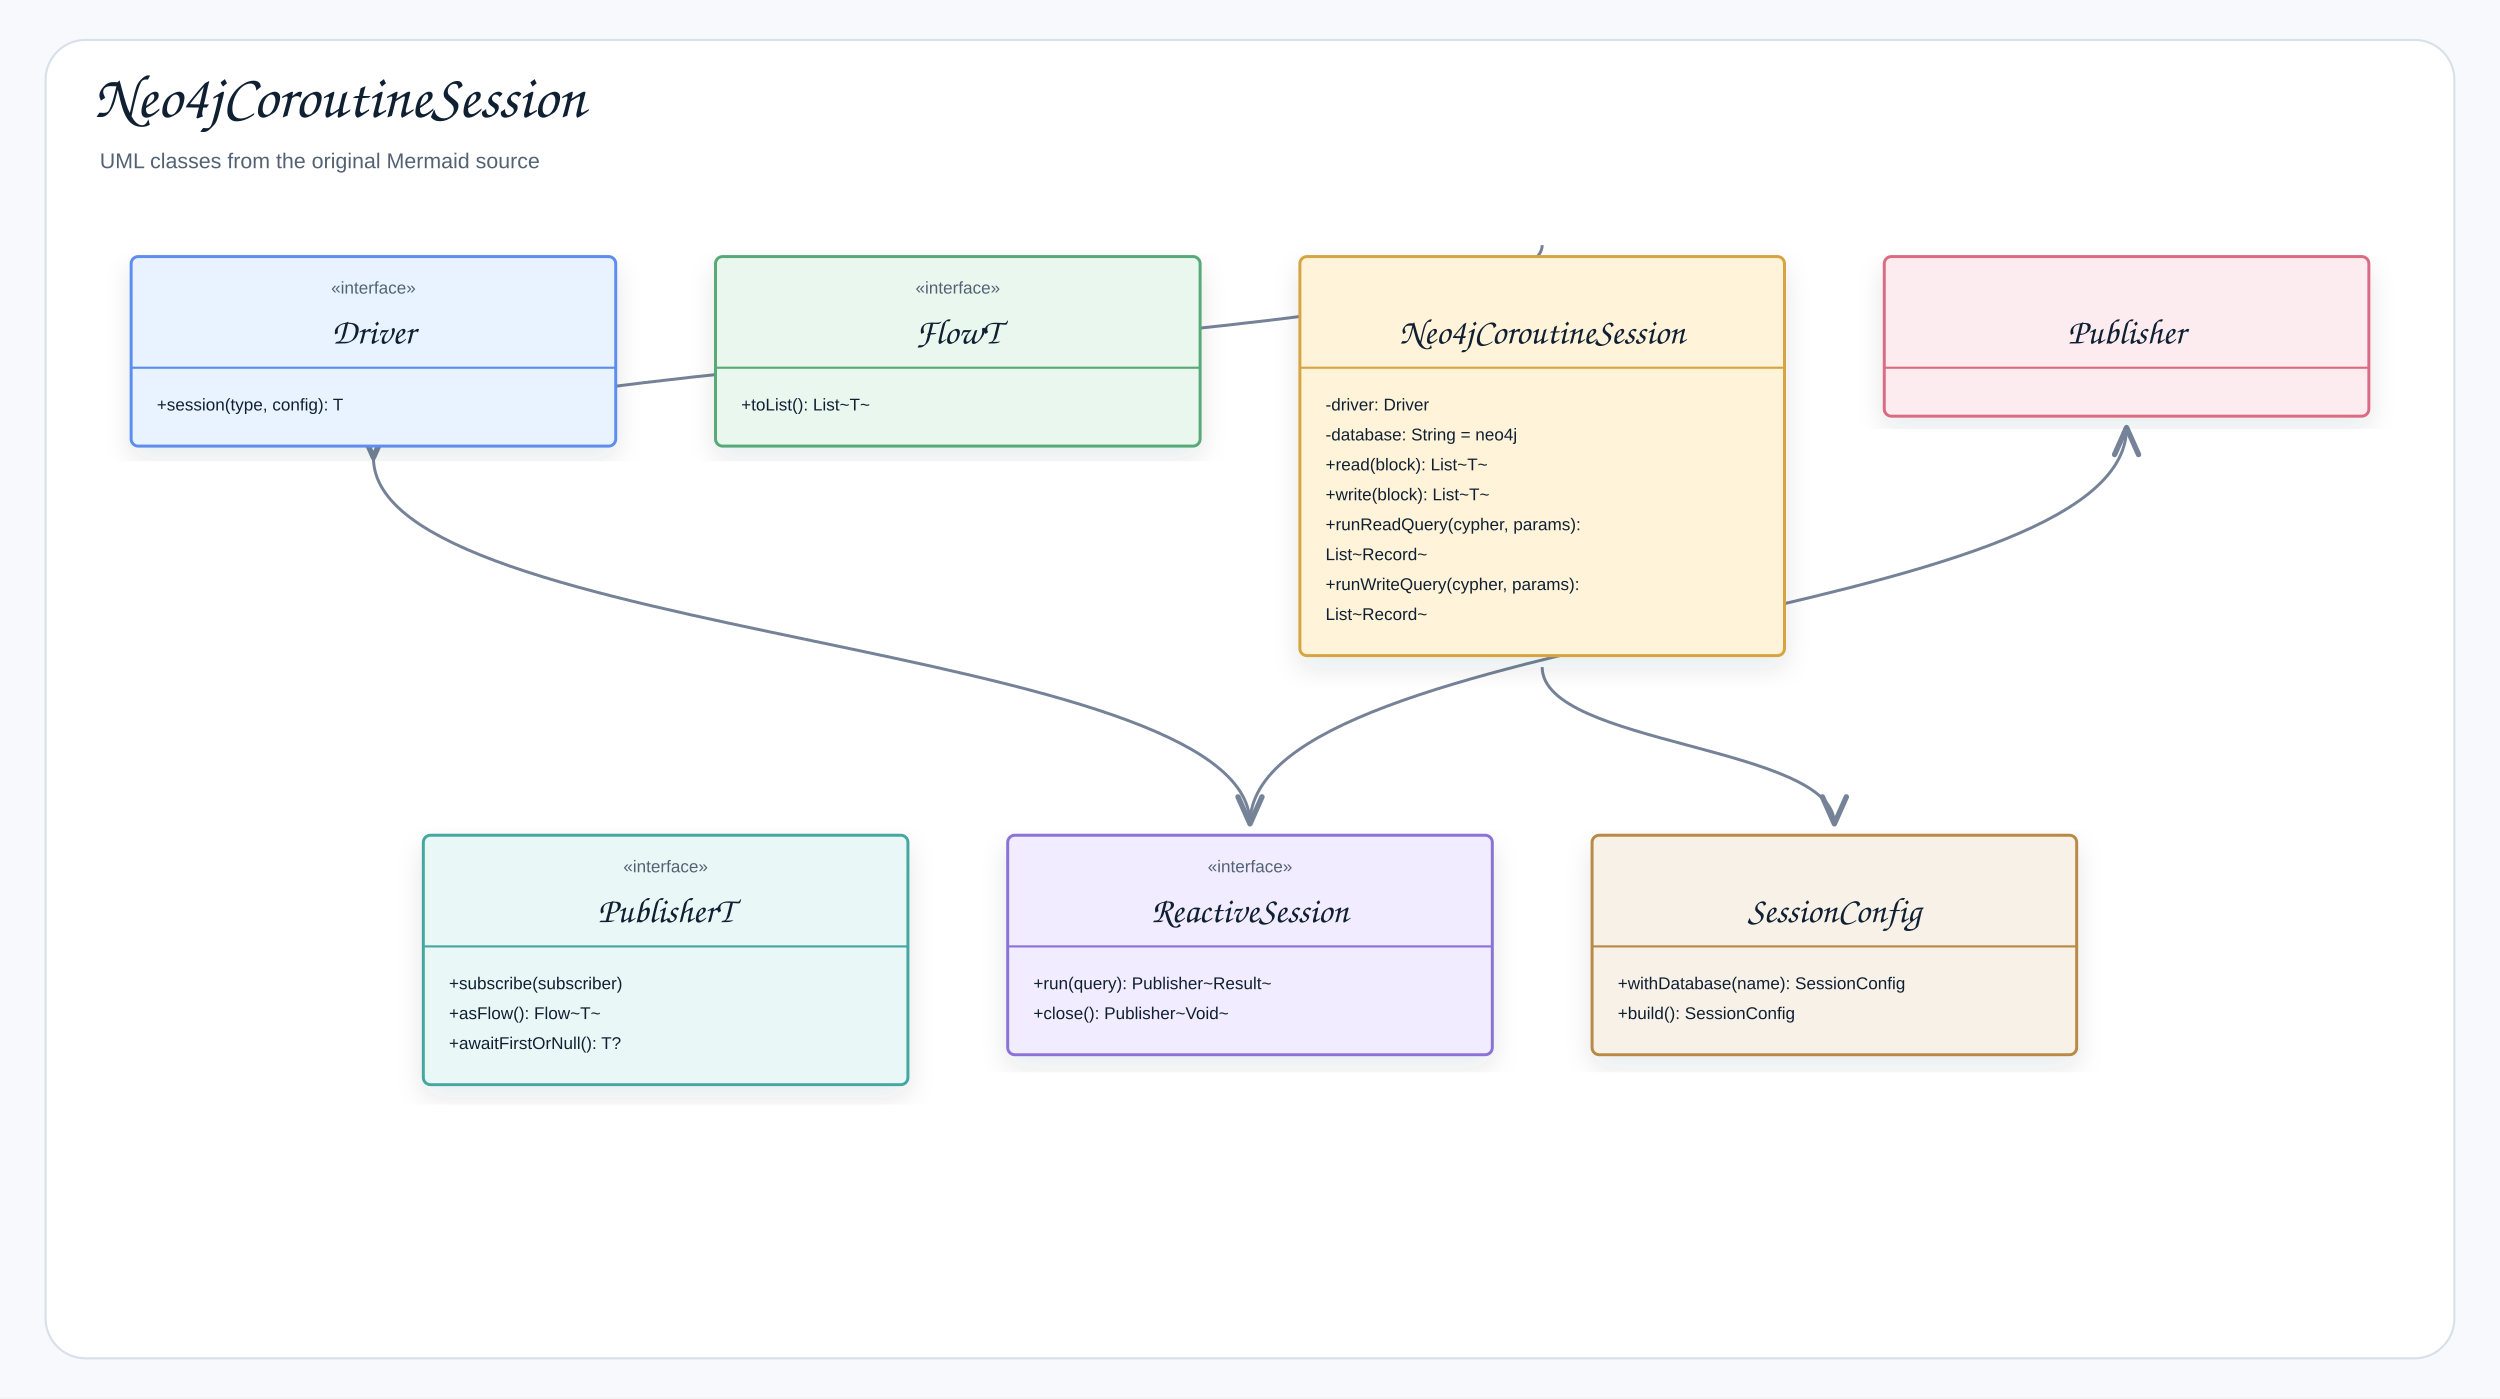
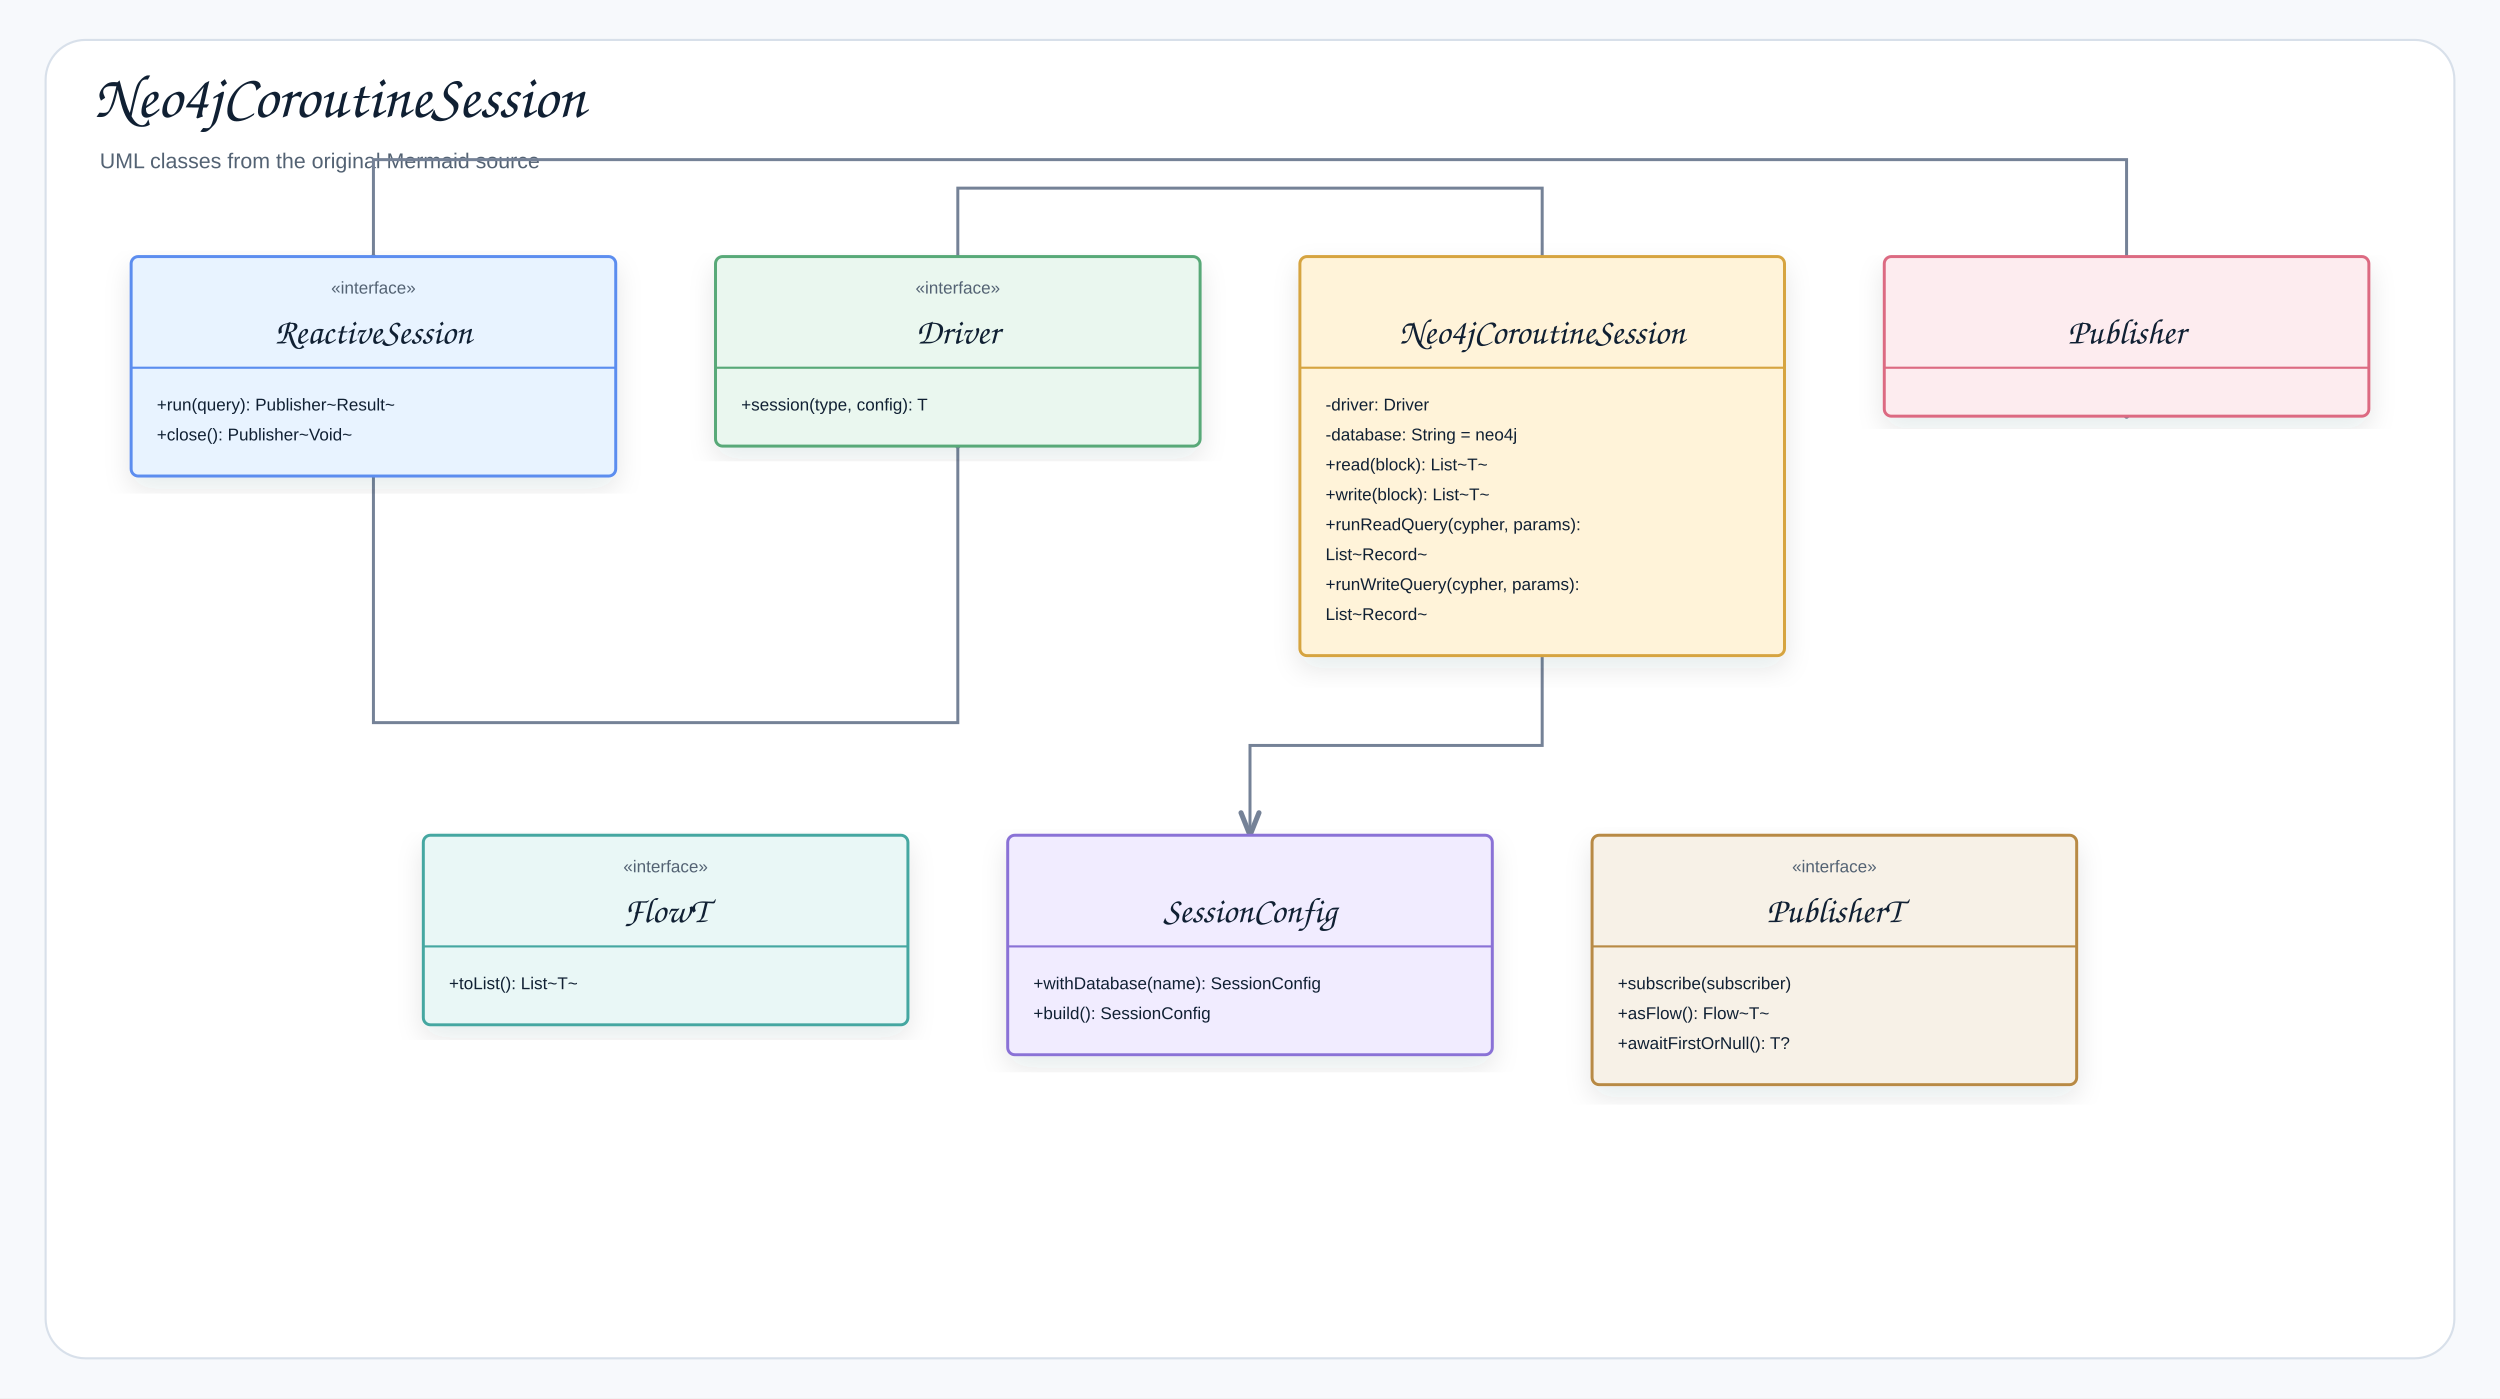
<svg xmlns="http://www.w3.org/2000/svg" width="1754" height="981" viewBox="0 0 1754 981" role="img" aria-label="Neo4jCoroutineSession">
  <defs>
    <filter id="shadow" x="-8%" y="-8%" width="116%" height="116%">
      <feDropShadow dx="0" dy="8" stdDeviation="9" flood-color="#1f2937" flood-opacity="0.10" />
    </filter>
-     <marker id="openArrow" markerWidth="12" markerHeight="10" refX="10" refY="5" orient="auto" markerUnits="strokeWidth">
-       <path d="M 1 1 L 10 5 L 1 9" fill="none" stroke="#758297" stroke-width="1.8" stroke-linecap="round" stroke-linejoin="round" />
+     <marker id="openArrow" markerWidth="10" markerHeight="8" refX="8.5" refY="4" orient="auto" markerUnits="strokeWidth">
+       <path d="M 1 1 L 8.5 4 L 1 7" fill="none" stroke="#758297" stroke-width="1.7" stroke-linecap="round" stroke-linejoin="round" />
    </marker>
-     <marker id="inherit" markerWidth="14" markerHeight="12" refX="12" refY="6" orient="auto" markerUnits="strokeWidth">
-       <path d="M 0 1 L 12 6 L 0 11 Z" fill="#ffffff" stroke="#758297" stroke-width="1.8" />
+     <marker id="inherit" markerWidth="11" markerHeight="10" refX="9.5" refY="5" orient="auto" markerUnits="strokeWidth">
+       <path d="M 0.5 1 L 9.5 5 L 0.5 9 Z" fill="#ffffff" stroke="#758297" stroke-width="1.7" />
    </marker>
    <style>
    .canvas{fill:#f7f9fc}.frame{fill:#fff;stroke:#d8e0ea;stroke-width:1.5}
    .title{font-family:"Architects Daughter","Comic Sans MS","Comic Sans",cursive;font-size:43px;font-weight:400;fill:#102033}
    .subtitle{font-family:"Comic Sans MS","Comic Sans","Comic Neue",Arial,sans-serif;font-size:15px;font-weight:400;fill:#536273}
    .label{font-family:"Architects Daughter","Comic Sans MS","Comic Sans",cursive;font-size:25px;font-weight:400;fill:#102033}
    .smallLabel{font-family:"Architects Daughter","Comic Sans MS","Comic Sans",cursive;font-size:21px;font-weight:400;fill:#102033}
    .mono{font-family:"Comic Sans MS","Comic Sans","Comic Neue",Arial,sans-serif;font-size:12px;font-weight:400;fill:#102033}
    .small{font-family:"Comic Sans MS","Comic Sans","Comic Neue",Arial,sans-serif;font-size:12px;font-weight:400;fill:#536273}
    .strong{font-family:"Comic Sans MS","Comic Sans","Comic Neue",Arial,sans-serif;font-size:13px;font-weight:400;fill:#102033}
    .card{stroke-width:2.1;filter:url(#shadow)}.compartment{stroke-width:1.5;fill:none}
    .line{stroke:#758297;stroke-width:2.1;fill:none;marker-end:url(#openArrow)}
    .plainLine{stroke:#758297;stroke-width:2.1;fill:none}
    .dashed{stroke:#758297;stroke-width:2.1;stroke-dasharray:7 6;fill:none;marker-end:url(#openArrow)}
    .inheritLine{stroke:#758297;stroke-width:2.2;fill:none;marker-end:url(#inherit)}
    .implLine{stroke:#758297;stroke-width:2.2;stroke-dasharray:8 7;fill:none;marker-end:url(#inherit)}
  </style>
  </defs>
  <rect class="canvas" width="1754" height="981" />
  <rect class="frame" x="32" y="28" width="1690" height="925" rx="28" />
  <text class="title" x="66" y="82">Neo4jCoroutineSession</text>
  <text class="subtitle" x="70" y="118">UML classes from the original Mermaid source</text>
-   <path class="line" d="M877 578 C877 439 1492 439 1492 300" />
-   <path class="line" d="M1082 468 C1082 523 1287 523 1287 578" />
-   <path class="line" d="M1082 172 C1082 246.5 262 246.5 262 321" />
-   <path class="line" d="M262 321 C262 449.5 877 449.5 877 578" />
+   <path class="line" d="M262 180 L262 112 L1492 112 L1492 292" />
+   <path class="line" d="M1082 460 L1082 523 L877 523 L877 586" />
+   <path class="line" d="M1082 180 L1082 132 L672 132 L672 313" />
+   <path class="line" d="M672 313 L672 507 L262 507 L262 180" />
  <g transform="translate(92,180)">
-     <rect class="card" x="0" y="0" width="340" height="133" rx="5" fill="#E8F3FF" stroke="#5B8DEF" />
+     <rect class="card" x="0" y="0" width="340" height="154" rx="5" fill="#E8F3FF" stroke="#5B8DEF" />
    <line class="compartment" x1="0" y1="78" x2="340" y2="78" stroke="#5B8DEF" />
    <text class="small" x="170" y="26" text-anchor="middle">«interface»</text>
-     <text class="label" x="170" y="61" text-anchor="middle">Driver</text>
-     <text class="mono" x="18" y="108">+session(type, config): T</text>
+     <text class="label" x="170" y="61" text-anchor="middle">ReactiveSession</text>
+     <text class="mono" x="18" y="108">+run(query): Publisher~Result~</text>
+     <text class="mono" x="18" y="129">+close(): Publisher~Void~</text>
  </g>
  <g transform="translate(502,180)">
    <rect class="card" x="0" y="0" width="340" height="133" rx="5" fill="#EAF7EF" stroke="#58A978" />
    <line class="compartment" x1="0" y1="78" x2="340" y2="78" stroke="#58A978" />
    <text class="small" x="170" y="26" text-anchor="middle">«interface»</text>
-     <text class="label" x="170" y="61" text-anchor="middle">FlowT</text>
-     <text class="mono" x="18" y="108">+toList(): List~T~</text>
+     <text class="label" x="170" y="61" text-anchor="middle">Driver</text>
+     <text class="mono" x="18" y="108">+session(type, config): T</text>
  </g>
  <g transform="translate(912,180)">
    <rect class="card" x="0" y="0" width="340" height="280" rx="5" fill="#FFF3D9" stroke="#D6A441" />
    <line class="compartment" x1="0" y1="78" x2="340" y2="78" stroke="#D6A441" />
    <text class="small" x="170" y="26" text-anchor="middle" />
    <text class="label" x="170" y="61" text-anchor="middle">Neo4jCoroutineSession</text>
    <text class="mono" x="18" y="108">-driver: Driver</text>
    <text class="mono" x="18" y="129">-database: String = neo4j</text>
    <text class="mono" x="18" y="150">+read(block): List~T~</text>
    <text class="mono" x="18" y="171">+write(block): List~T~</text>
    <text class="mono" x="18" y="192">+runReadQuery(cypher, params):</text>
    <text class="mono" x="18" y="213">List~Record~</text>
    <text class="mono" x="18" y="234">+runWriteQuery(cypher, params):</text>
    <text class="mono" x="18" y="255">List~Record~</text>
  </g>
  <g transform="translate(1322,180)">
    <rect class="card" x="0" y="0" width="340" height="112" rx="5" fill="#FDECEF" stroke="#DC6B82" />
    <line class="compartment" x1="0" y1="78" x2="340" y2="78" stroke="#DC6B82" />
    <text class="small" x="170" y="26" text-anchor="middle" />
    <text class="label" x="170" y="61" text-anchor="middle">Publisher</text>
  </g>
  <g transform="translate(297,586)">
-     <rect class="card" x="0" y="0" width="340" height="175" rx="5" fill="#E9F7F6" stroke="#45A7A1" />
+     <rect class="card" x="0" y="0" width="340" height="133" rx="5" fill="#E9F7F6" stroke="#45A7A1" />
    <line class="compartment" x1="0" y1="78" x2="340" y2="78" stroke="#45A7A1" />
+     <text class="small" x="170" y="26" text-anchor="middle">«interface»</text>
+     <text class="label" x="170" y="61" text-anchor="middle">FlowT</text>
+     <text class="mono" x="18" y="108">+toList(): List~T~</text>
+   </g>
+   <g transform="translate(707,586)">
+     <rect class="card" x="0" y="0" width="340" height="154" rx="5" fill="#F1ECFF" stroke="#8A72D6" />
+     <line class="compartment" x1="0" y1="78" x2="340" y2="78" stroke="#8A72D6" />
+     <text class="small" x="170" y="26" text-anchor="middle" />
+     <text class="label" x="170" y="61" text-anchor="middle">SessionConfig</text>
+     <text class="mono" x="18" y="108">+withDatabase(name): SessionConfig</text>
+     <text class="mono" x="18" y="129">+build(): SessionConfig</text>
+   </g>
+   <g transform="translate(1117,586)">
+     <rect class="card" x="0" y="0" width="340" height="175" rx="5" fill="#F7F1E7" stroke="#B88A44" />
+     <line class="compartment" x1="0" y1="78" x2="340" y2="78" stroke="#B88A44" />
    <text class="small" x="170" y="26" text-anchor="middle">«interface»</text>
    <text class="label" x="170" y="61" text-anchor="middle">PublisherT</text>
    <text class="mono" x="18" y="108">+subscribe(subscriber)</text>
    <text class="mono" x="18" y="129">+asFlow(): Flow~T~</text>
    <text class="mono" x="18" y="150">+awaitFirstOrNull(): T?</text>
  </g>
-   <g transform="translate(707,586)">
-     <rect class="card" x="0" y="0" width="340" height="154" rx="5" fill="#F1ECFF" stroke="#8A72D6" />
-     <line class="compartment" x1="0" y1="78" x2="340" y2="78" stroke="#8A72D6" />
-     <text class="small" x="170" y="26" text-anchor="middle">«interface»</text>
-     <text class="label" x="170" y="61" text-anchor="middle">ReactiveSession</text>
-     <text class="mono" x="18" y="108">+run(query): Publisher~Result~</text>
-     <text class="mono" x="18" y="129">+close(): Publisher~Void~</text>
-   </g>
-   <g transform="translate(1117,586)">
-     <rect class="card" x="0" y="0" width="340" height="154" rx="5" fill="#F7F1E7" stroke="#B88A44" />
-     <line class="compartment" x1="0" y1="78" x2="340" y2="78" stroke="#B88A44" />
-     <text class="small" x="170" y="26" text-anchor="middle" />
-     <text class="label" x="170" y="61" text-anchor="middle">SessionConfig</text>
-     <text class="mono" x="18" y="108">+withDatabase(name): SessionConfig</text>
-     <text class="mono" x="18" y="129">+build(): SessionConfig</text>
-   </g>
</svg>
